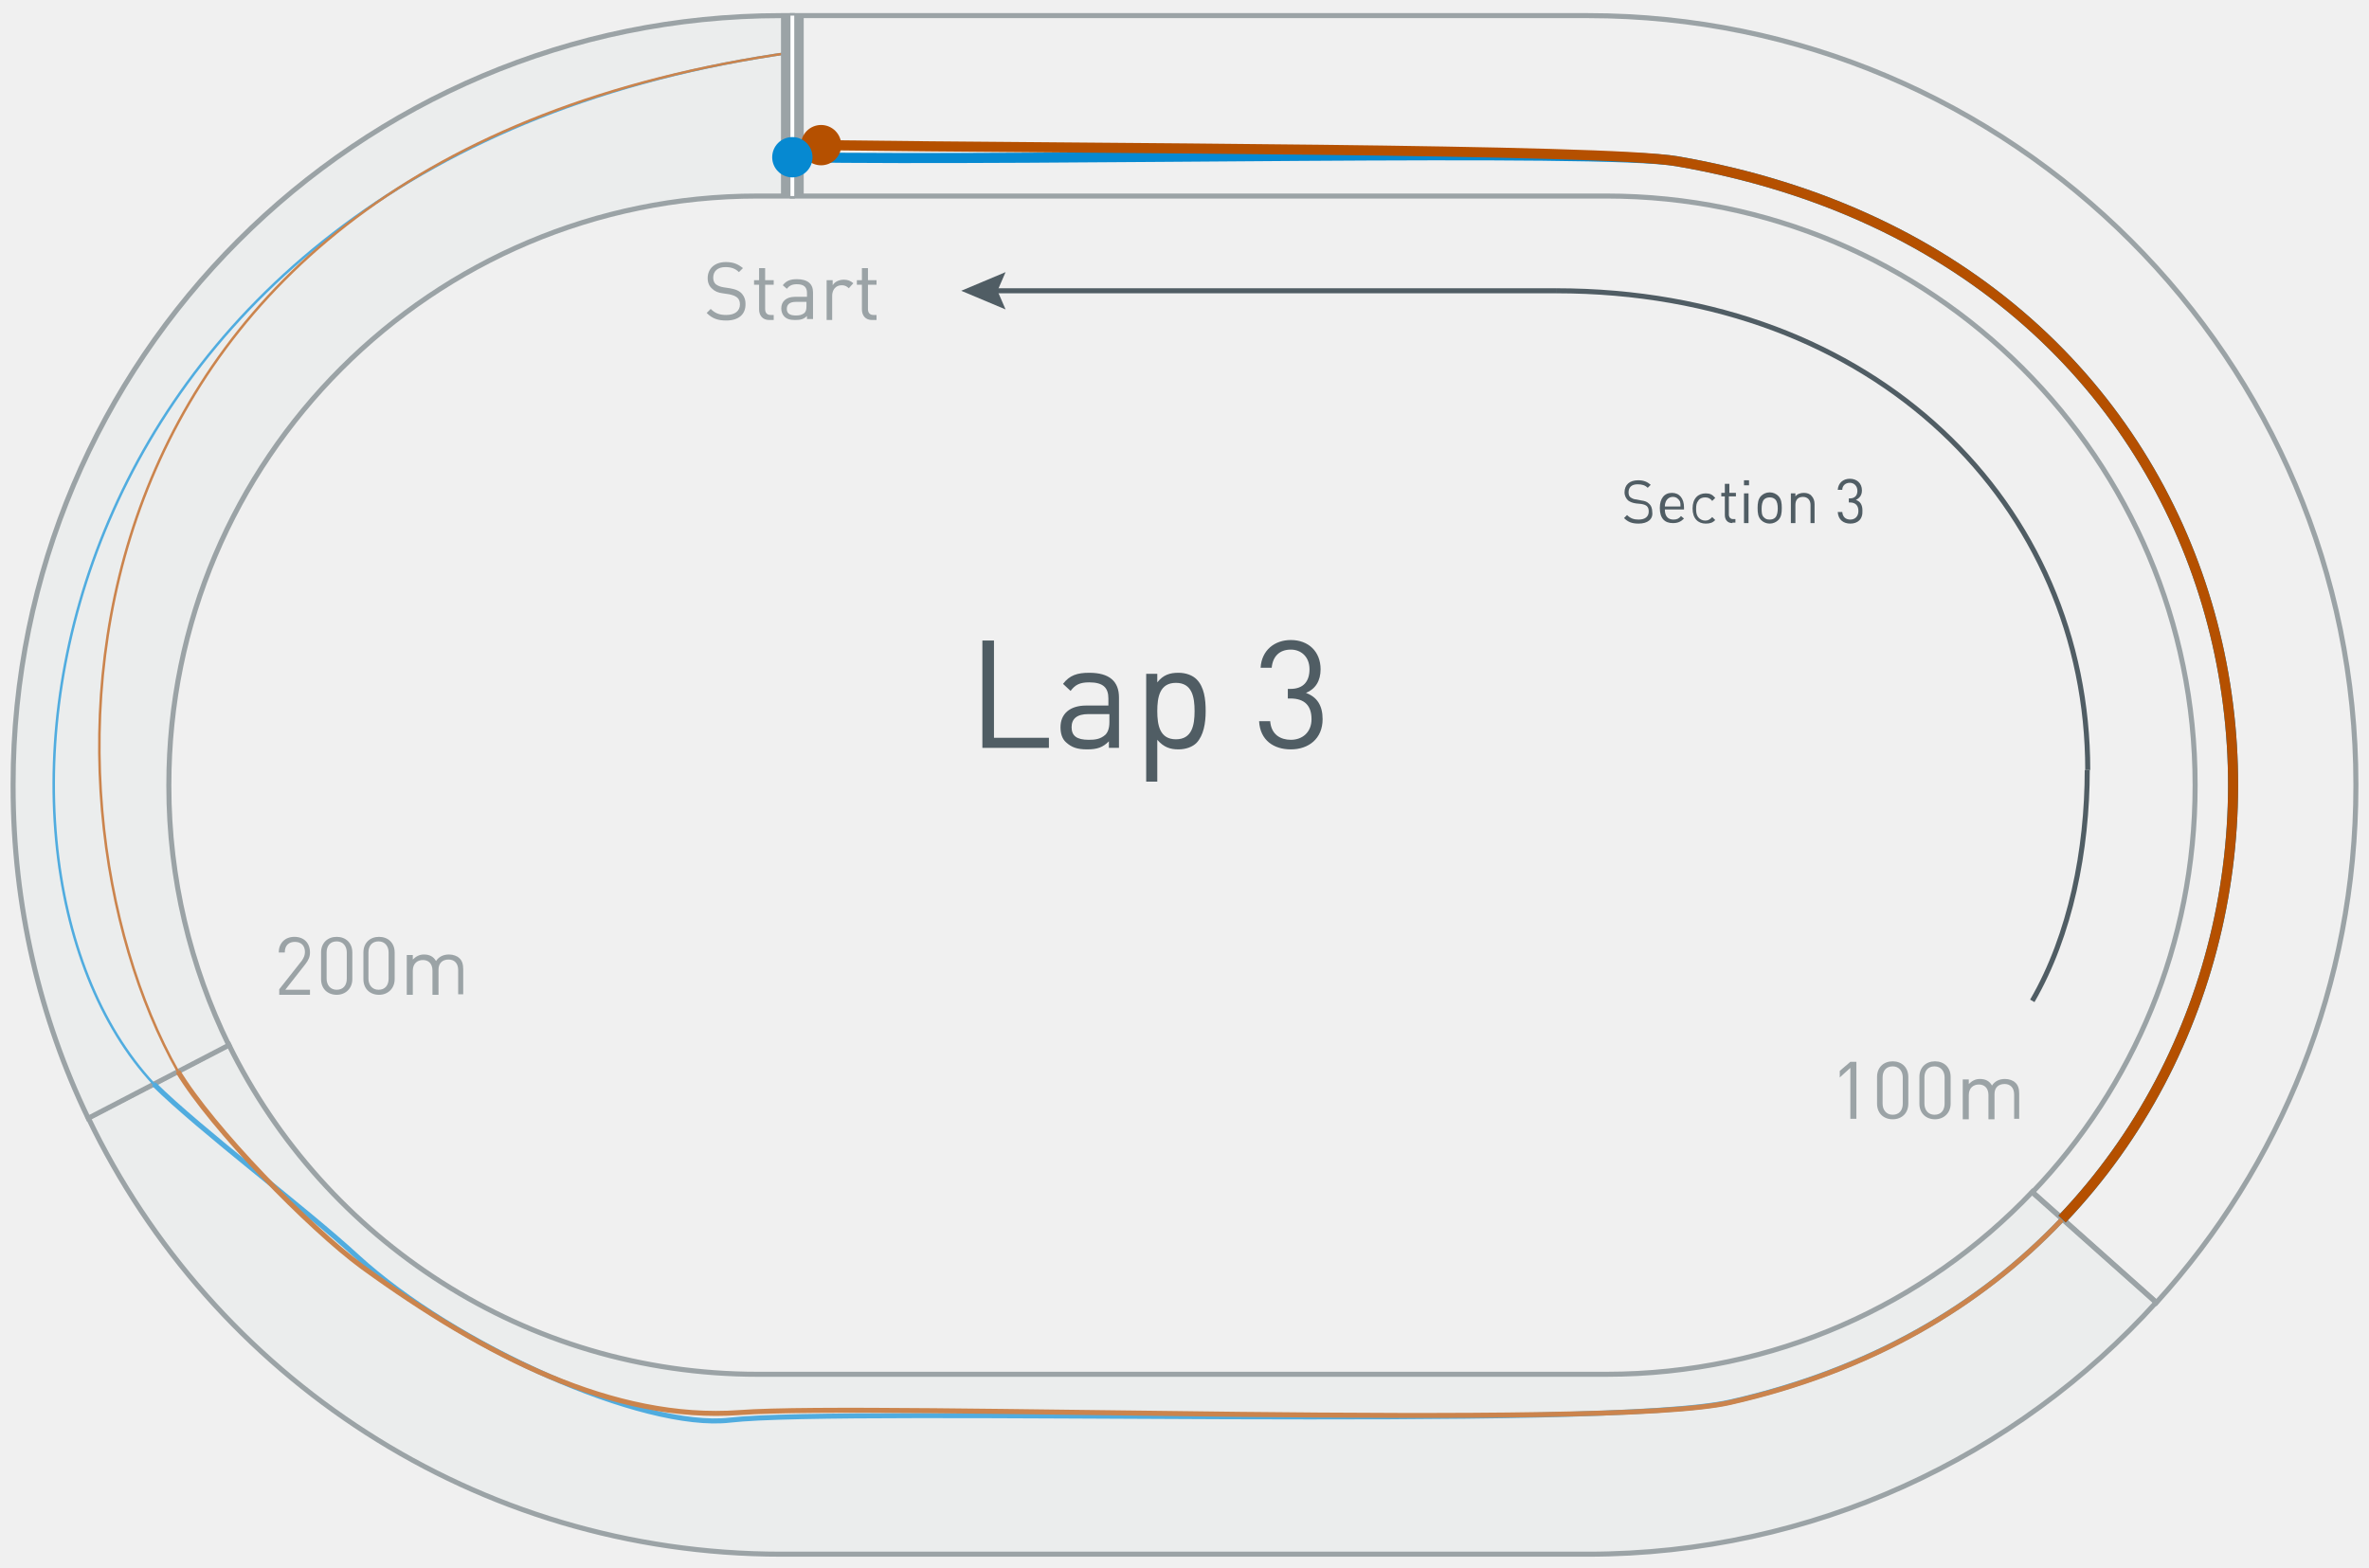
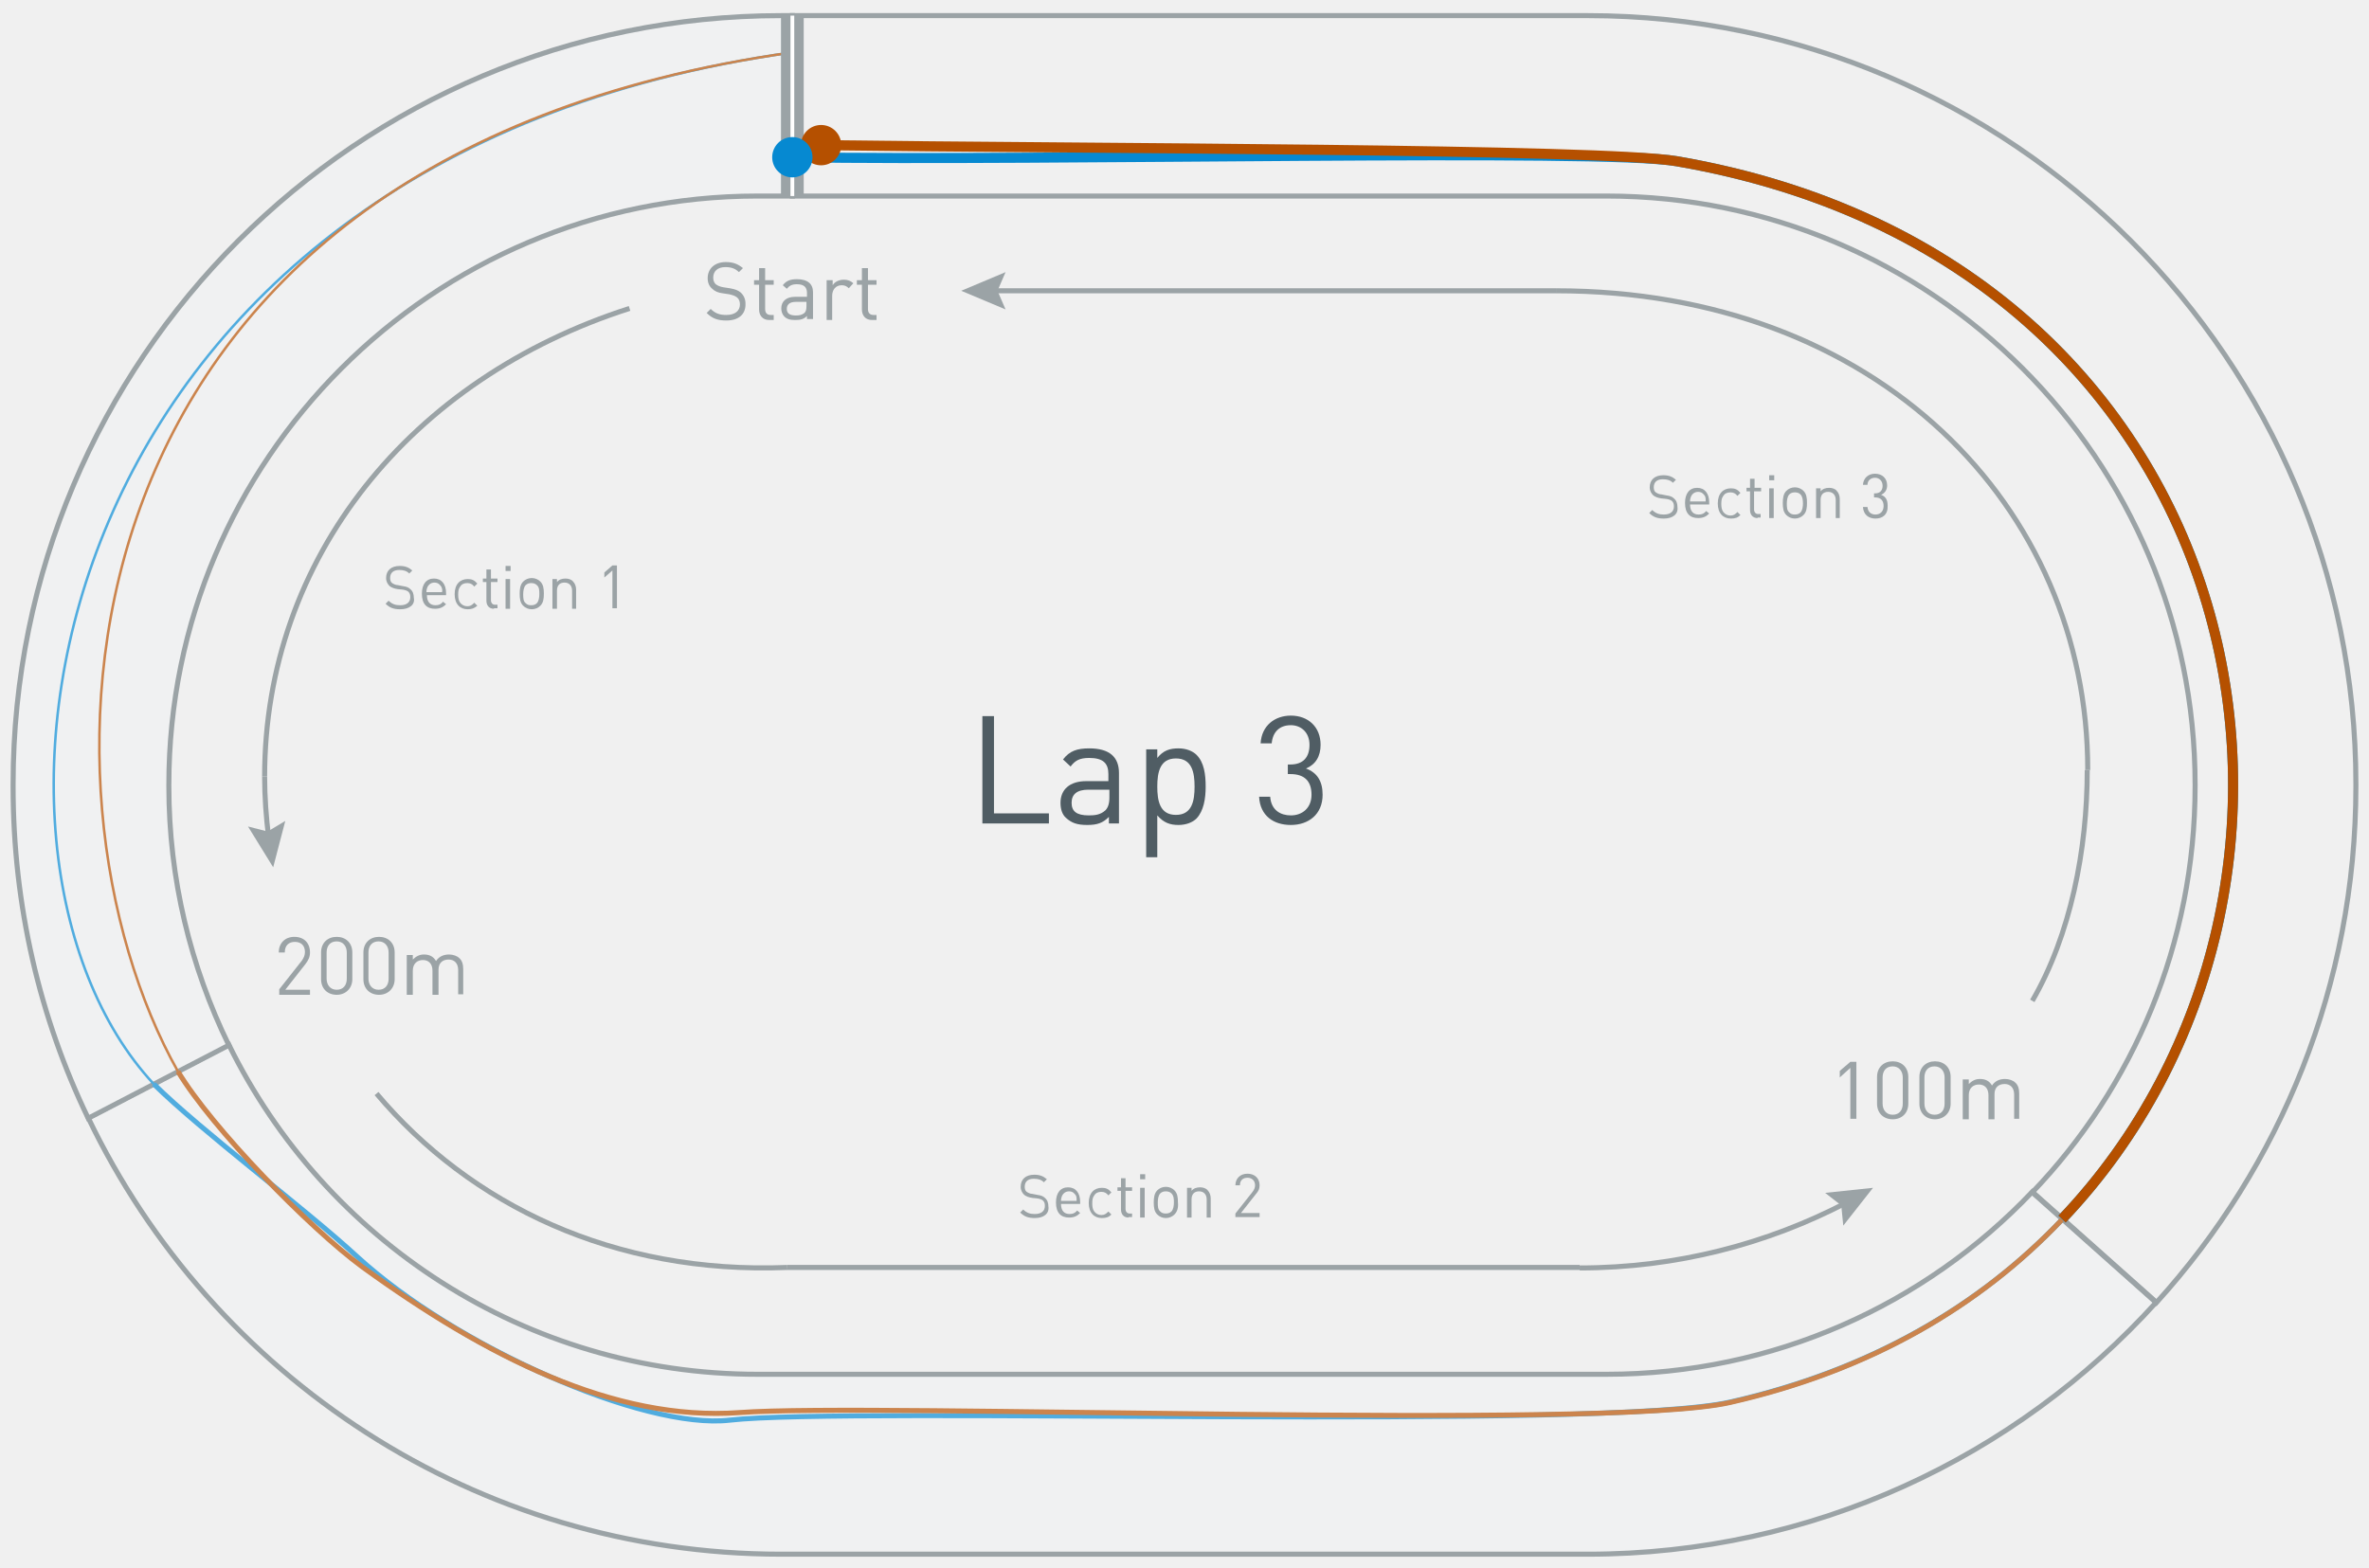
<svg xmlns="http://www.w3.org/2000/svg" version="1.1" x="0px" y="0px" viewBox="0 0 470 311" enable-background="new 0 0 470 311" xml:space="preserve">
+   <g id="Layer_0">
+ </g>
+   <g id="Layer_1">
+ </g>
+   <g id="Layer_2">
+ </g>
+   <g id="Layer_3">
+ </g>
+   <g id="Layer_4">
+ </g>
+   <g id="Layer_5">
+ </g>
+   <g id="Layer_6">
+ </g>
+   <g id="Layer_7">
+ </g>
+   <g id="Layer_8">
+ </g>
  <g id="Layer_9">
    <g>
-       <path fill="#EBEDED" stroke="#9BA3A6" stroke-miterlimit="10" d="M318.7,272.7H150.3c-46.1,0-85.9-26.7-104.9-65.4l-27.9,14.5    c24.6,51.3,76.9,86.6,137.5,86.6H315c44.7,0,85-19.3,112.8-50l-24.6-21.9C381.9,258.9,351.9,272.7,318.7,272.7z" />
-       <path fill="#EBEDED" stroke="#9BA3A6" stroke-miterlimit="10" d="M33.5,156v-0.3c0-64.5,52.3-116.8,116.8-116.8h6.9V3.1H155    C70.9,3.1,2.6,71.4,2.6,155.6v0.5c0,23.6,5.3,45.9,14.9,65.8l27.9-14.5C37.8,191.8,33.5,174.4,33.5,156z" />
+       <path fill="#F0F1F2" stroke="#9BA3A6" stroke-miterlimit="10" d="M318.7,272.7H150.3c-46.1,0-85.9-26.7-104.9-65.4l-27.9,14.5    c24.6,51.3,76.9,86.6,137.5,86.6H315c44.7,0,85-19.3,112.8-50l-24.6-21.9C381.9,258.9,351.9,272.7,318.7,272.7z" />
+       <path fill="#F0F1F2" stroke="#9BA3A6" stroke-miterlimit="10" d="M33.5,156v-0.3c0-64.5,52.3-116.8,116.8-116.8h6.9V3.1H155    C70.9,3.1,2.6,71.4,2.6,155.6v0.5c0,23.6,5.3,45.9,14.9,65.8l27.9-14.5C37.8,191.8,33.5,174.4,33.5,156z" />
      <path fill="none" stroke="#9BA3A6" stroke-miterlimit="10" d="M467.4,155.6C467.4,71.4,399.1,3.1,315,3.1H157.2v35.8h161.5    c64.5,0,116.8,52.3,116.8,116.8v0.3c0,31.3-12.3,59.7-32.3,80.6l24.6,21.9c24.6-27.1,39.6-63,39.6-102.5V155.6z" />
    </g>
    <path fill="none" stroke="#50ACDF" stroke-miterlimit="10" d="M30.5,215.1c9.4,9.3,30,24.7,40.4,34.3   c19.2,17.6,56.7,34.4,73.9,32.4c23.3-2.7,173.6,2.1,198.5-3.6c27.8-6.3,49.6-19.1,65.9-36.3" />
    <path fill="none" stroke="#CB844D" stroke-miterlimit="10" d="M35.3,212.6c6.8,11.3,26,31,36.6,38.8c24.4,17.7,49.9,30.7,74.8,28.9   c26.8-2,171.9,3.6,196.5-2c27.8-6.3,49.6-19.1,65.9-36.3" />
    <path fill="none" stroke="#0689D1" stroke-width="2" stroke-miterlimit="10" d="M409.1,241.9C471.6,176.2,448.7,52,332.7,32   c-15-2.6-125.2,0-175.4-0.8" />
    <path fill="none" stroke="#B55000" stroke-width="2" stroke-miterlimit="10" d="M409.1,241.9C471.6,176.2,448.7,52,332.7,32   c-14.5-2.5-117.5-2.5-169.8-3.2" />
    <path fill="none" stroke="#50ACDF" stroke-width="0.5" stroke-miterlimit="10" d="M157.2,10.4C7.3,31.4-12.3,169.1,30.5,215.1" />
    <path fill="none" stroke="#CB844D" stroke-width="0.5" stroke-miterlimit="10" d="M157.2,10.4C7.5,31.4,4.4,157.7,35.3,212.6" />
    <g>
      <line fill="none" stroke="#9BA3A6" stroke-width="4.507" stroke-miterlimit="10" x1="157.2" y1="38.9" x2="157.2" y2="3.1" />
      <line fill="none" stroke="#FFFFFF" stroke-width="0.751" stroke-miterlimit="10" x1="157.2" y1="38.9" x2="157.2" y2="3.1" />
    </g>
    <circle fill="#B55000" cx="162.9" cy="28.8" r="4" />
    <circle fill="#0689D1" cx="157.2" cy="31.2" r="4" />
    <g>
      <g>
-         <path fill="#505D64" d="M194.9,148.5v-21.4h2.3v19.3h10.9v2H194.9z" />
-         <path fill="#505D64" d="M220,148.5v-1.4c-1.2,1.2-2.3,1.6-4.3,1.6c-2,0-3.1-0.4-4.2-1.4c-0.8-0.7-1.1-1.8-1.1-3     c0-2.6,1.8-4.3,5.1-4.3h4.4v-1.4c0-2.1-1-3.2-3.8-3.2c-1.9,0-2.8,0.5-3.7,1.7l-1.5-1.4c1.3-1.7,2.8-2.2,5.2-2.2     c4,0,5.9,1.7,5.9,4.9v10H220z M220,141.7h-4.1c-2.2,0-3.3,0.9-3.3,2.6c0,1.7,1,2.5,3.4,2.5c1.2,0,2.3-0.1,3.3-1     c0.5-0.5,0.8-1.3,0.8-2.5V141.7z" />
-         <path fill="#505D64" d="M237.4,147.4c-0.8,0.8-2.1,1.3-3.6,1.3c-1.6,0-2.9-0.4-4.2-1.9v8.3h-2.2v-21.4h2.2v1.7     c1.2-1.5,2.5-1.9,4.2-1.9c1.5,0,2.8,0.5,3.6,1.3c1.5,1.5,1.8,3.9,1.8,6.3C239.2,143.5,238.8,145.9,237.4,147.4z M233.3,135.5     c-3.2,0-3.7,2.8-3.7,5.6s0.5,5.6,3.7,5.6c3.2,0,3.7-2.8,3.7-5.6S236.5,135.5,233.3,135.5z" />
-         <path fill="#505D64" d="M256.1,148.7c-3.4,0-6.1-1.8-6.3-5.6h2.2c0.2,2.7,2.1,3.7,4.1,3.7c2.3,0,4.1-1.5,4.1-4.1     c0-2.6-1.3-4.1-4.2-4.1h-0.5v-1.9h0.5c2.6,0,3.8-1.5,3.8-3.9c0-2.5-1.7-3.9-3.7-3.9c-2.3,0-3.6,1.4-3.8,3.6h-2.2     c0.2-3.5,2.8-5.5,6-5.5c3.5,0,5.9,2.3,5.9,5.8c0,2.3-1,3.9-2.9,4.7c2.2,0.8,3.3,2.5,3.3,5.2C262.4,146.6,259.6,148.7,256.1,148.7     z" />
+         <path fill="#505D64" d="M194.9,163.5v-21.4h2.3v19.3h10.9v2H194.9z" />
+         <path fill="#505D64" d="M220,163.5v-1.4c-1.2,1.2-2.3,1.6-4.3,1.6c-2,0-3.1-0.4-4.2-1.4c-0.8-0.7-1.1-1.8-1.1-3     c0-2.6,1.8-4.3,5.1-4.3h4.4v-1.4c0-2.1-1-3.2-3.8-3.2c-1.9,0-2.8,0.5-3.7,1.7l-1.5-1.4c1.3-1.7,2.8-2.2,5.2-2.2     c4,0,5.9,1.7,5.9,4.9v10H220z M220,156.7h-4.1c-2.2,0-3.3,0.9-3.3,2.6c0,1.7,1,2.5,3.4,2.5c1.2,0,2.3-0.1,3.3-1     c0.5-0.5,0.8-1.3,0.8-2.5V156.7z" />
+         <path fill="#505D64" d="M237.4,162.4c-0.8,0.8-2.1,1.3-3.6,1.3c-1.6,0-2.9-0.4-4.2-1.9v8.3h-2.2v-21.4h2.2v1.7     c1.2-1.5,2.5-1.9,4.2-1.9c1.5,0,2.8,0.5,3.6,1.3c1.5,1.5,1.8,3.9,1.8,6.3C239.2,158.5,238.8,160.9,237.4,162.4z M233.3,150.5     c-3.2,0-3.7,2.8-3.7,5.6s0.5,5.6,3.7,5.6c3.2,0,3.7-2.8,3.7-5.6S236.5,150.5,233.3,150.5z" />
+         <path fill="#505D64" d="M256.1,163.7c-3.4,0-6.1-1.8-6.3-5.6h2.2c0.2,2.7,2.1,3.7,4.1,3.7c2.3,0,4.1-1.5,4.1-4.1     c0-2.6-1.3-4.1-4.2-4.1h-0.5v-1.9h0.5c2.6,0,3.8-1.5,3.8-3.9c0-2.5-1.7-3.9-3.7-3.9c-2.3,0-3.6,1.4-3.8,3.6h-2.2     c0.2-3.5,2.8-5.5,6-5.5c3.5,0,5.9,2.3,5.9,5.8c0,2.3-1,3.9-2.9,4.7c2.2,0.8,3.3,2.5,3.3,5.2C262.4,161.6,259.6,163.7,256.1,163.7     z" />
      </g>
    </g>
  </g>
  <g id="section3_1_">
    <g>
-       <path fill="none" stroke="#505D64" stroke-miterlimit="10" d="M414.1,152.8c0,15.8-3.3,32.7-10.9,45.8" />
-       <path fill="none" stroke="#505D64" stroke-miterlimit="10" d="M308.7,57.7c63.6,0,105.5,42.7,105.5,95.1" />
+       <path fill="none" stroke="#9BA3A6" stroke-miterlimit="10" d="M414.1,152.8c0,15.8-3.3,32.7-10.9,45.8" />
+       <path fill="none" stroke="#9BA3A6" stroke-miterlimit="10" d="M308.7,57.7c63.6,0,105.5,42.7,105.5,95.1" />
      <g>
        <g>
-           <line fill="none" stroke="#505D64" stroke-miterlimit="10" x1="196.7" y1="57.7" x2="308.7" y2="57.7" />
+           <line fill="none" stroke="#9BA3A6" stroke-miterlimit="10" x1="196.7" y1="57.7" x2="308.7" y2="57.7" />
          <g>
-             <polygon fill="#505D64" points="199.5,61.4 197.9,57.7 199.5,54 190.7,57.7      " />
+             <polygon fill="#9BA3A6" points="199.5,61.4 197.9,57.7 199.5,54 190.7,57.7      " />
          </g>
        </g>
      </g>
    </g>
    <g>
      <g>
-         <path fill="#505D64" d="M325.1,103.9c-1.3,0-2.1-0.3-2.9-1.1l0.6-0.6c0.7,0.7,1.4,0.9,2.3,0.9c1.3,0,2-0.6,2-1.6     c0-0.5-0.1-0.8-0.4-1.1c-0.3-0.2-0.5-0.3-1.1-0.4l-1-0.1c-0.7-0.1-1.2-0.3-1.6-0.6c-0.4-0.4-0.7-0.9-0.7-1.6c0-1.5,1-2.4,2.7-2.4     c1.1,0,1.8,0.3,2.5,0.9l-0.6,0.6c-0.5-0.5-1.1-0.7-2-0.7c-1.2,0-1.8,0.6-1.8,1.6c0,0.4,0.1,0.8,0.4,1s0.7,0.4,1.1,0.4l1,0.2     c0.8,0.1,1.2,0.3,1.5,0.6c0.5,0.4,0.7,1,0.7,1.7C328,103,326.9,103.9,325.1,103.9z" />
-         <path fill="#505D64" d="M330.3,101.1c0,1.3,0.6,2,1.7,2c0.7,0,1.1-0.2,1.5-0.7l0.6,0.5c-0.6,0.6-1.2,0.9-2.2,0.9     c-1.6,0-2.6-0.9-2.6-3c0-1.9,0.9-3,2.4-3c1.5,0,2.4,1.1,2.4,2.9v0.4H330.3z M333.3,99.5c-0.3-0.5-0.7-0.9-1.4-0.9     c-0.6,0-1.1,0.3-1.4,0.9c-0.1,0.3-0.2,0.5-0.2,1h3.1C333.4,100,333.4,99.8,333.3,99.5z" />
-         <path fill="#505D64" d="M338.4,103.9c-1.5,0-2.6-1-2.6-3c0-2,1.1-3,2.6-3c0.8,0,1.3,0.2,1.9,0.9l-0.6,0.6     c-0.4-0.5-0.8-0.7-1.4-0.7c-0.6,0-1.1,0.2-1.4,0.7c-0.3,0.4-0.4,0.8-0.4,1.6c0,0.7,0.1,1.2,0.4,1.6c0.3,0.4,0.8,0.7,1.4,0.7     c0.6,0,0.9-0.2,1.4-0.7l0.6,0.6C339.8,103.7,339.3,103.9,338.4,103.9z" />
-         <path fill="#505D64" d="M343.7,103.8c-1,0-1.5-0.7-1.5-1.6v-3.7h-0.7v-0.7h0.7v-1.8h0.9v1.8h1.3v0.7H343v3.6     c0,0.5,0.3,0.9,0.8,0.9h0.5v0.7H343.7z" />
-         <path fill="#505D64" d="M346,96.3v-1h1v1H346z M346,103.8v-5.9h0.9v5.9H346z" />
-         <path fill="#505D64" d="M352.8,103.2c-0.4,0.4-1,0.7-1.7,0.7c-0.7,0-1.3-0.3-1.7-0.7c-0.6-0.6-0.7-1.4-0.7-2.4     c0-0.9,0.1-1.8,0.7-2.4c0.4-0.4,1-0.7,1.7-0.7c0.7,0,1.3,0.3,1.7,0.7c0.6,0.6,0.7,1.4,0.7,2.4     C353.5,101.8,353.4,102.6,352.8,103.2z M352.2,99.1c-0.3-0.3-0.7-0.4-1.1-0.4c-0.4,0-0.8,0.1-1.1,0.4c-0.4,0.4-0.5,1.2-0.5,1.8     c0,0.7,0,1.4,0.5,1.8c0.3,0.3,0.6,0.4,1.1,0.4c0.4,0,0.8-0.1,1.1-0.4c0.4-0.4,0.5-1.2,0.5-1.8C352.7,100.2,352.6,99.5,352.2,99.1     z" />
-         <path fill="#505D64" d="M359.2,103.8v-3.6c0-1-0.6-1.6-1.5-1.6s-1.5,0.5-1.5,1.6v3.6h-0.9v-5.9h0.9v0.6c0.4-0.5,1-0.7,1.7-0.7     c0.6,0,1.2,0.2,1.5,0.6c0.4,0.4,0.6,1,0.6,1.6v3.8H359.2z" />
-         <path fill="#505D64" d="M367.1,103.9c-1.3,0-2.4-0.7-2.5-2.3h0.9c0.1,1.1,0.8,1.5,1.6,1.5c0.9,0,1.6-0.6,1.6-1.7     c0-1-0.5-1.7-1.7-1.7h-0.2v-0.8h0.2c1,0,1.5-0.6,1.5-1.5c0-1-0.7-1.6-1.5-1.6c-0.9,0-1.5,0.6-1.5,1.4h-0.9     c0.1-1.4,1.1-2.2,2.4-2.2c1.4,0,2.4,0.9,2.4,2.3c0,0.9-0.4,1.5-1.2,1.9c0.9,0.3,1.3,1,1.3,2.1     C369.6,103.1,368.5,103.9,367.1,103.9z" />
+         <path fill="#9BA3A6" d="M330.1,102.9c-1.3,0-2.1-0.3-2.9-1.1l0.6-0.6c0.7,0.7,1.4,0.9,2.3,0.9c1.3,0,2-0.6,2-1.6     c0-0.5-0.1-0.8-0.4-1.1c-0.3-0.2-0.5-0.3-1.1-0.4l-1-0.1c-0.7-0.1-1.2-0.3-1.6-0.6c-0.4-0.4-0.7-0.9-0.7-1.6c0-1.5,1-2.4,2.7-2.4     c1.1,0,1.8,0.3,2.5,0.9l-0.6,0.6c-0.5-0.5-1.1-0.7-2-0.7c-1.2,0-1.8,0.6-1.8,1.6c0,0.4,0.1,0.8,0.4,1s0.7,0.4,1.1,0.4l1,0.2     c0.8,0.1,1.2,0.3,1.5,0.6c0.5,0.4,0.7,1,0.7,1.7C333,102,331.9,102.9,330.1,102.9z" />
+         <path fill="#9BA3A6" d="M335.3,100.1c0,1.3,0.6,2,1.7,2c0.7,0,1.1-0.2,1.5-0.7l0.6,0.5c-0.6,0.6-1.2,0.9-2.2,0.9     c-1.6,0-2.6-0.9-2.6-3c0-1.9,0.9-3,2.4-3c1.5,0,2.4,1.1,2.4,2.9v0.4H335.3z M338.3,98.5c-0.3-0.5-0.7-0.9-1.4-0.9     c-0.6,0-1.1,0.3-1.4,0.9c-0.1,0.3-0.2,0.5-0.2,1h3.1C338.4,99,338.4,98.8,338.3,98.5z" />
+         <path fill="#9BA3A6" d="M343.4,102.9c-1.5,0-2.6-1-2.6-3c0-2,1.1-3,2.6-3c0.8,0,1.3,0.2,1.9,0.9l-0.6,0.6     c-0.4-0.5-0.8-0.7-1.4-0.7c-0.6,0-1.1,0.2-1.4,0.7c-0.3,0.4-0.4,0.8-0.4,1.6c0,0.7,0.1,1.2,0.4,1.6c0.3,0.4,0.8,0.7,1.4,0.7     c0.6,0,0.9-0.2,1.4-0.7l0.6,0.6C344.8,102.7,344.3,102.9,343.4,102.9z" />
+         <path fill="#9BA3A6" d="M348.7,102.8c-1,0-1.5-0.7-1.5-1.6v-3.7h-0.7v-0.7h0.7v-1.8h0.9v1.8h1.3v0.7H348v3.6     c0,0.5,0.3,0.9,0.8,0.9h0.5v0.7H348.7z" />
+         <path fill="#9BA3A6" d="M351,95.3v-1h1v1H351z M351,102.8v-5.9h0.9v5.9H351z" />
+         <path fill="#9BA3A6" d="M357.8,102.2c-0.4,0.4-1,0.7-1.7,0.7c-0.7,0-1.3-0.3-1.7-0.7c-0.6-0.6-0.7-1.4-0.7-2.4     c0-0.9,0.1-1.8,0.7-2.4c0.4-0.4,1-0.7,1.7-0.7c0.7,0,1.3,0.3,1.7,0.7c0.6,0.6,0.7,1.4,0.7,2.4     C358.5,100.8,358.4,101.6,357.8,102.2z M357.2,98.1c-0.3-0.3-0.7-0.4-1.1-0.4c-0.4,0-0.8,0.1-1.1,0.4c-0.4,0.4-0.5,1.2-0.5,1.8     c0,0.7,0,1.4,0.5,1.8c0.3,0.3,0.6,0.4,1.1,0.4c0.4,0,0.8-0.1,1.1-0.4c0.4-0.4,0.5-1.2,0.5-1.8C357.7,99.2,357.6,98.5,357.2,98.1z     " />
+         <path fill="#9BA3A6" d="M364.2,102.8v-3.6c0-1-0.6-1.6-1.5-1.6s-1.5,0.5-1.5,1.6v3.6h-0.9v-5.9h0.9v0.6c0.4-0.5,1-0.7,1.7-0.7     c0.6,0,1.2,0.2,1.5,0.6c0.4,0.4,0.6,1,0.6,1.6v3.8H364.2z" />
+         <path fill="#9BA3A6" d="M372.1,102.9c-1.3,0-2.4-0.7-2.5-2.3h0.9c0.1,1.1,0.8,1.5,1.6,1.5c0.9,0,1.6-0.6,1.6-1.7     c0-1-0.5-1.7-1.7-1.7h-0.2v-0.8h0.2c1,0,1.5-0.6,1.5-1.5c0-1-0.7-1.6-1.5-1.6c-0.9,0-1.5,0.6-1.5,1.4h-0.9     c0.1-1.4,1.1-2.2,2.4-2.2c1.4,0,2.4,0.9,2.4,2.3c0,0.9-0.4,1.5-1.2,1.9c0.9,0.3,1.3,1,1.3,2.1     C374.6,102.1,373.5,102.9,372.1,102.9z" />
+       </g>
+     </g>
+   </g>
+   <g id="section2">
+     <g>
+       <g>
+         <g>
+           <path fill="none" stroke="#9BA3A6" stroke-miterlimit="10" d="M366.4,238.6c-15.7,8.2-33.8,13-53,13" />
+           <g>
+             <polygon fill="#9BA3A6" points="362.1,236.7 365.3,239.2 365.7,243.2 371.6,235.7      " />
+           </g>
+         </g>
+       </g>
+       <path fill="none" stroke="#9BA3A6" stroke-miterlimit="10" d="M156.2,251.5c-34.4,1.4-62.9-12.4-81.5-34.5" />
+       <line fill="none" stroke="#9BA3A6" stroke-miterlimit="10" x1="313.4" y1="251.5" x2="156.2" y2="251.5" />
+     </g>
+     <g>
+       <g>
+         <path fill="#9BA3A6" d="M205.3,241.7c-1.3,0-2.1-0.3-2.9-1.1l0.6-0.6c0.7,0.7,1.4,0.9,2.3,0.9c1.3,0,2-0.6,2-1.6     c0-0.5-0.1-0.8-0.4-1.1c-0.3-0.2-0.5-0.3-1.1-0.4l-1-0.1c-0.7-0.1-1.2-0.3-1.6-0.6c-0.4-0.4-0.7-0.9-0.7-1.6c0-1.5,1-2.4,2.7-2.4     c1.1,0,1.8,0.3,2.5,0.9l-0.6,0.6c-0.5-0.5-1.1-0.7-2-0.7c-1.2,0-1.8,0.6-1.8,1.6c0,0.4,0.1,0.8,0.4,1c0.3,0.2,0.7,0.4,1.1,0.4     l1,0.2c0.8,0.1,1.2,0.3,1.5,0.6c0.5,0.4,0.7,1,0.7,1.7C208.2,240.8,207.1,241.7,205.3,241.7z" />
+         <path fill="#9BA3A6" d="M210.5,238.9c0,1.3,0.6,2,1.7,2c0.7,0,1.1-0.2,1.5-0.7l0.6,0.5c-0.6,0.6-1.2,0.9-2.2,0.9     c-1.6,0-2.6-0.9-2.6-3c0-1.9,0.9-3,2.4-3c1.5,0,2.4,1.1,2.4,2.9v0.4H210.5z M213.5,237.3c-0.3-0.5-0.7-0.9-1.4-0.9     c-0.6,0-1.1,0.3-1.4,0.9c-0.1,0.3-0.2,0.5-0.2,1h3.1C213.6,237.8,213.6,237.6,213.5,237.3z" />
+         <path fill="#9BA3A6" d="M218.6,241.7c-1.5,0-2.6-1-2.6-3c0-2,1.1-3,2.6-3c0.8,0,1.3,0.2,1.9,0.9l-0.6,0.6     c-0.4-0.5-0.8-0.7-1.4-0.7c-0.6,0-1.1,0.2-1.4,0.7c-0.3,0.4-0.4,0.8-0.4,1.6c0,0.7,0.1,1.2,0.4,1.6c0.3,0.4,0.8,0.7,1.4,0.7     c0.6,0,0.9-0.2,1.4-0.7l0.6,0.6C220,241.5,219.5,241.7,218.6,241.7z" />
+         <path fill="#9BA3A6" d="M223.9,241.6c-1,0-1.5-0.7-1.5-1.6v-3.7h-0.7v-0.7h0.7v-1.8h0.9v1.8h1.3v0.7h-1.3v3.6     c0,0.5,0.3,0.9,0.8,0.9h0.5v0.7H223.9z" />
+         <path fill="#9BA3A6" d="M226.2,234v-1h1v1H226.2z M226.2,241.6v-5.9h0.9v5.9H226.2z" />
+         <path fill="#9BA3A6" d="M233,241c-0.4,0.4-1,0.7-1.7,0.7c-0.7,0-1.3-0.3-1.7-0.7c-0.6-0.6-0.7-1.4-0.7-2.4c0-0.9,0.1-1.8,0.7-2.4     c0.4-0.4,1-0.7,1.7-0.7c0.7,0,1.3,0.3,1.7,0.7c0.6,0.6,0.7,1.4,0.7,2.4C233.8,239.6,233.6,240.4,233,241z M232.4,236.8     c-0.3-0.3-0.7-0.4-1.1-0.4c-0.4,0-0.8,0.1-1.1,0.4c-0.4,0.4-0.5,1.2-0.5,1.8c0,0.7,0,1.4,0.5,1.8c0.3,0.3,0.6,0.4,1.1,0.4     c0.4,0,0.8-0.1,1.1-0.4c0.4-0.4,0.5-1.2,0.5-1.8C232.9,238,232.9,237.3,232.4,236.8z" />
+         <path fill="#9BA3A6" d="M239.4,241.6V238c0-1-0.6-1.6-1.5-1.6s-1.5,0.5-1.5,1.6v3.6h-0.9v-5.9h0.9v0.6c0.4-0.5,1-0.7,1.7-0.7     c0.6,0,1.2,0.2,1.5,0.6c0.4,0.4,0.6,1,0.6,1.6v3.8H239.4z" />
+         <path fill="#9BA3A6" d="M245.1,241.6v-0.8l3.4-4.3c0.3-0.4,0.5-0.8,0.5-1.3c0-0.9-0.6-1.5-1.5-1.5c-0.8,0-1.5,0.4-1.5,1.5h-0.9     c0-1.3,0.9-2.3,2.4-2.3c1.4,0,2.4,0.9,2.4,2.3c0,0.7-0.2,1.1-0.7,1.7l-3,3.8h3.7v0.8H245.1z" />
+       </g>
+     </g>
+   </g>
+   <g id="section1">
+     <g>
+       <g>
+         <g>
+           <path fill="none" stroke="#9BA3A6" stroke-miterlimit="10" d="M53.3,166.2c-0.5-4-0.8-8.1-0.8-12.1" />
+           <g>
+             <polygon fill="#9BA3A6" points="56.6,162.9 53.1,165 49.2,164 54.2,172.1      " />
+           </g>
+         </g>
+       </g>
+       <path fill="none" stroke="#9BA3A6" stroke-miterlimit="10" d="M52.5,154.1c0-43.4,29-79,72.4-92.9" />
+     </g>
+     <g>
+       <g>
+         <path fill="#9BA3A6" d="M79.4,120.9c-1.3,0-2.1-0.3-2.9-1.1l0.6-0.6c0.7,0.7,1.4,0.9,2.3,0.9c1.3,0,2-0.6,2-1.6     c0-0.5-0.1-0.8-0.4-1.1c-0.3-0.2-0.5-0.3-1.1-0.4l-1-0.1c-0.7-0.1-1.2-0.3-1.6-0.6c-0.4-0.4-0.7-0.9-0.7-1.6c0-1.5,1-2.4,2.7-2.4     c1.1,0,1.8,0.3,2.5,0.9l-0.6,0.6c-0.5-0.5-1.1-0.7-2-0.7c-1.2,0-1.8,0.6-1.8,1.6c0,0.4,0.1,0.8,0.4,1c0.3,0.2,0.7,0.4,1.1,0.4     l1,0.2c0.8,0.1,1.2,0.3,1.5,0.6c0.5,0.4,0.7,1,0.7,1.7C82.4,120,81.2,120.9,79.4,120.9z" />
+         <path fill="#9BA3A6" d="M84.7,118.1c0,1.3,0.6,2,1.7,2c0.7,0,1.1-0.2,1.5-0.7l0.6,0.5c-0.6,0.6-1.2,0.9-2.2,0.9     c-1.6,0-2.6-0.9-2.6-3c0-1.9,0.9-3,2.4-3c1.5,0,2.4,1.1,2.4,2.9v0.4H84.7z M87.6,116.5c-0.3-0.5-0.7-0.9-1.4-0.9     c-0.6,0-1.1,0.3-1.4,0.9c-0.1,0.3-0.2,0.5-0.2,1h3.1C87.8,117,87.7,116.8,87.6,116.5z" />
+         <path fill="#9BA3A6" d="M92.8,120.9c-1.5,0-2.6-1-2.6-3c0-2,1.1-3,2.6-3c0.8,0,1.3,0.2,1.9,0.9l-0.6,0.6     c-0.4-0.5-0.8-0.7-1.4-0.7c-0.6,0-1.1,0.2-1.4,0.7c-0.3,0.4-0.4,0.8-0.4,1.6c0,0.7,0.1,1.2,0.4,1.6c0.3,0.4,0.8,0.7,1.4,0.7     c0.6,0,0.9-0.2,1.4-0.7l0.6,0.6C94.1,120.7,93.6,120.9,92.8,120.9z" />
+         <path fill="#9BA3A6" d="M98,120.8c-1,0-1.5-0.7-1.5-1.6v-3.7h-0.7v-0.7h0.7v-1.8h0.9v1.8h1.3v0.7h-1.3v3.6c0,0.5,0.3,0.9,0.8,0.9     h0.5v0.7H98z" />
+         <path fill="#9BA3A6" d="M100.3,113.3v-1h1v1H100.3z M100.3,120.8v-5.9h0.9v5.9H100.3z" />
+         <path fill="#9BA3A6" d="M107.2,120.2c-0.4,0.4-1,0.7-1.7,0.7c-0.7,0-1.3-0.3-1.7-0.7c-0.6-0.6-0.7-1.4-0.7-2.4     c0-0.9,0.1-1.8,0.7-2.4c0.4-0.4,1-0.7,1.7-0.7c0.7,0,1.3,0.3,1.7,0.7c0.6,0.6,0.7,1.4,0.7,2.4     C107.9,118.8,107.8,119.6,107.2,120.2z M106.5,116.1c-0.3-0.3-0.7-0.4-1.1-0.4c-0.4,0-0.8,0.1-1.1,0.4c-0.4,0.4-0.5,1.2-0.5,1.8     c0,0.7,0,1.4,0.5,1.8c0.3,0.3,0.6,0.4,1.1,0.4c0.4,0,0.8-0.1,1.1-0.4c0.4-0.4,0.5-1.2,0.5-1.8C107,117.2,107,116.5,106.5,116.1z" />
+         <path fill="#9BA3A6" d="M113.5,120.8v-3.6c0-1-0.6-1.6-1.5-1.6s-1.5,0.5-1.5,1.6v3.6h-0.9v-5.9h0.9v0.6c0.4-0.5,1-0.7,1.7-0.7     c0.6,0,1.2,0.2,1.5,0.6c0.4,0.4,0.6,1,0.6,1.6v3.8H113.5z" />
+         <path fill="#9BA3A6" d="M121.5,120.8v-7.6l-1.6,1.4v-1l1.6-1.4h0.9v8.5H121.5z" />
      </g>
    </g>
  </g>
  <g id="Label">
    <g>
      <path fill="#9BA3A6" d="M144.1,63.6c-1.7,0-2.8-0.4-3.9-1.5l0.8-0.8c0.9,0.9,1.8,1.2,3.1,1.2c1.7,0,2.7-0.8,2.7-2.1    c0-0.6-0.2-1.1-0.6-1.4c-0.4-0.3-0.7-0.4-1.5-0.6l-1.3-0.2c-0.9-0.1-1.6-0.4-2.1-0.9c-0.6-0.5-0.9-1.2-0.9-2.1    c0-1.9,1.4-3.2,3.6-3.2c1.5,0,2.4,0.4,3.4,1.2l-0.8,0.8c-0.7-0.7-1.5-1-2.7-1c-1.5,0-2.4,0.8-2.4,2.1c0,0.6,0.2,1,0.5,1.3    c0.4,0.3,0.9,0.5,1.5,0.6l1.3,0.2c1.1,0.2,1.6,0.4,2.1,0.8c0.6,0.5,1,1.3,1,2.2C148,62.4,146.5,63.6,144.1,63.6z" />
      <path fill="#9BA3A6" d="M152.6,63.5c-1.3,0-2-0.9-2-2.1v-4.9h-1v-0.9h1v-2.4h1.2v2.4h1.7v0.9h-1.7v4.8c0,0.7,0.3,1.2,1.1,1.2h0.6    v1H152.6z" />
      <path fill="#9BA3A6" d="M160.1,63.5v-0.8c-0.6,0.6-1.2,0.8-2.3,0.8c-1.1,0-1.7-0.2-2.2-0.7c-0.4-0.4-0.6-1-0.6-1.6    c0-1.4,1-2.3,2.7-2.3h2.4v-0.8c0-1.1-0.6-1.7-2-1.7c-1,0-1.5,0.3-2,0.9l-0.8-0.7c0.7-0.9,1.5-1.2,2.8-1.2c2.1,0,3.2,0.9,3.2,2.6    v5.3H160.1z M160.1,59.9h-2.2c-1.2,0-1.8,0.5-1.8,1.4c0,0.9,0.6,1.3,1.8,1.3c0.7,0,1.2-0.1,1.7-0.5c0.3-0.3,0.4-0.7,0.4-1.4V59.9z    " />
      <path fill="#9BA3A6" d="M168.4,57.2c-0.4-0.4-0.8-0.6-1.4-0.6c-1.2,0-1.9,0.9-1.9,2.1v4.8H164v-7.9h1.2v1c0.4-0.7,1.3-1.1,2.2-1.1    c0.8,0,1.3,0.2,1.9,0.7L168.4,57.2z" />
      <path fill="#9BA3A6" d="M173,63.5c-1.3,0-2-0.9-2-2.1v-4.9h-1v-0.9h1v-2.4h1.2v2.4h1.7v0.9h-1.7v4.8c0,0.7,0.3,1.2,1.1,1.2h0.6v1    H173z" />
    </g>
    <g>
      <path fill="#9BA3A6" d="M367.1,222v-10.1l-2.1,1.9v-1.3l2.1-1.8h1.2V222H367.1z" />
      <path fill="#9BA3A6" d="M375.5,222.1c-1.8,0-3.1-1.2-3.1-3.1v-5.3c0-1.9,1.3-3.1,3.1-3.1c1.8,0,3.1,1.2,3.1,3.1v5.3    C378.6,220.9,377.3,222.1,375.5,222.1z M377.5,213.8c0-1.2-0.7-2.2-2-2.2s-2,0.9-2,2.2v5.2c0,1.2,0.7,2.2,2,2.2s2-0.9,2-2.2V213.8    z" />
      <path fill="#9BA3A6" d="M383.9,222.1c-1.8,0-3.1-1.2-3.1-3.1v-5.3c0-1.9,1.3-3.1,3.1-3.1c1.8,0,3.1,1.2,3.1,3.1v5.3    C387,220.9,385.6,222.1,383.9,222.1z M385.8,213.8c0-1.2-0.7-2.2-2-2.2s-2,0.9-2,2.2v5.2c0,1.2,0.7,2.2,2,2.2s2-0.9,2-2.2V213.8z" />
      <path fill="#9BA3A6" d="M399.6,222v-4.8c0-1.4-0.8-2.1-1.9-2.1c-1.2,0-2,0.7-2,2v5h-1.2v-4.8c0-1.4-0.8-2.1-1.9-2.1s-2,0.7-2,2.1    v4.8h-1.2v-7.9h1.2v0.9c0.6-0.6,1.3-1,2.2-1c1.1,0,1.9,0.4,2.4,1.3c0.6-0.9,1.5-1.3,2.6-1.3c0.8,0,1.6,0.3,2,0.7    c0.6,0.5,0.8,1.3,0.8,2.2v5H399.6z" />
    </g>
    <g>
      <path fill="#9BA3A6" d="M55.4,197.3v-1l4.5-5.7c0.4-0.6,0.6-1.1,0.6-1.7c0-1.2-0.7-2-2-2c-1.1,0-2,0.6-2,2.1h-1.2    c0-1.8,1.2-3.1,3.1-3.1c1.9,0,3.1,1.2,3.1,3.1c0,0.9-0.3,1.5-0.9,2.3l-4,5.1h4.9v1H55.4z" />
      <path fill="#9BA3A6" d="M66.8,197.4c-1.8,0-3.1-1.2-3.1-3.1v-5.3c0-1.9,1.3-3.1,3.1-3.1c1.8,0,3.1,1.2,3.1,3.1v5.3    C69.9,196.1,68.6,197.4,66.8,197.4z M68.8,189c0-1.2-0.7-2.2-2-2.2s-2,0.9-2,2.2v5.2c0,1.2,0.7,2.2,2,2.2s2-0.9,2-2.2V189z" />
      <path fill="#9BA3A6" d="M75.2,197.4c-1.8,0-3.1-1.2-3.1-3.1v-5.3c0-1.9,1.3-3.1,3.1-3.1c1.8,0,3.1,1.2,3.1,3.1v5.3    C78.3,196.1,77,197.4,75.2,197.4z M77.1,189c0-1.2-0.7-2.2-2-2.2s-2,0.9-2,2.2v5.2c0,1.2,0.7,2.2,2,2.2s2-0.9,2-2.2V189z" />
      <path fill="#9BA3A6" d="M90.9,197.3v-4.8c0-1.4-0.8-2.1-1.9-2.1c-1.2,0-2,0.7-2,2v5h-1.2v-4.8c0-1.4-0.8-2.1-1.9-2.1s-2,0.7-2,2.1    v4.8h-1.2v-7.9h1.2v0.9c0.6-0.6,1.3-1,2.2-1c1.1,0,1.9,0.4,2.4,1.3c0.6-0.9,1.5-1.3,2.6-1.3c0.8,0,1.6,0.3,2,0.7    c0.6,0.5,0.8,1.3,0.8,2.2v5H90.9z" />
    </g>
  </g>
</svg>
